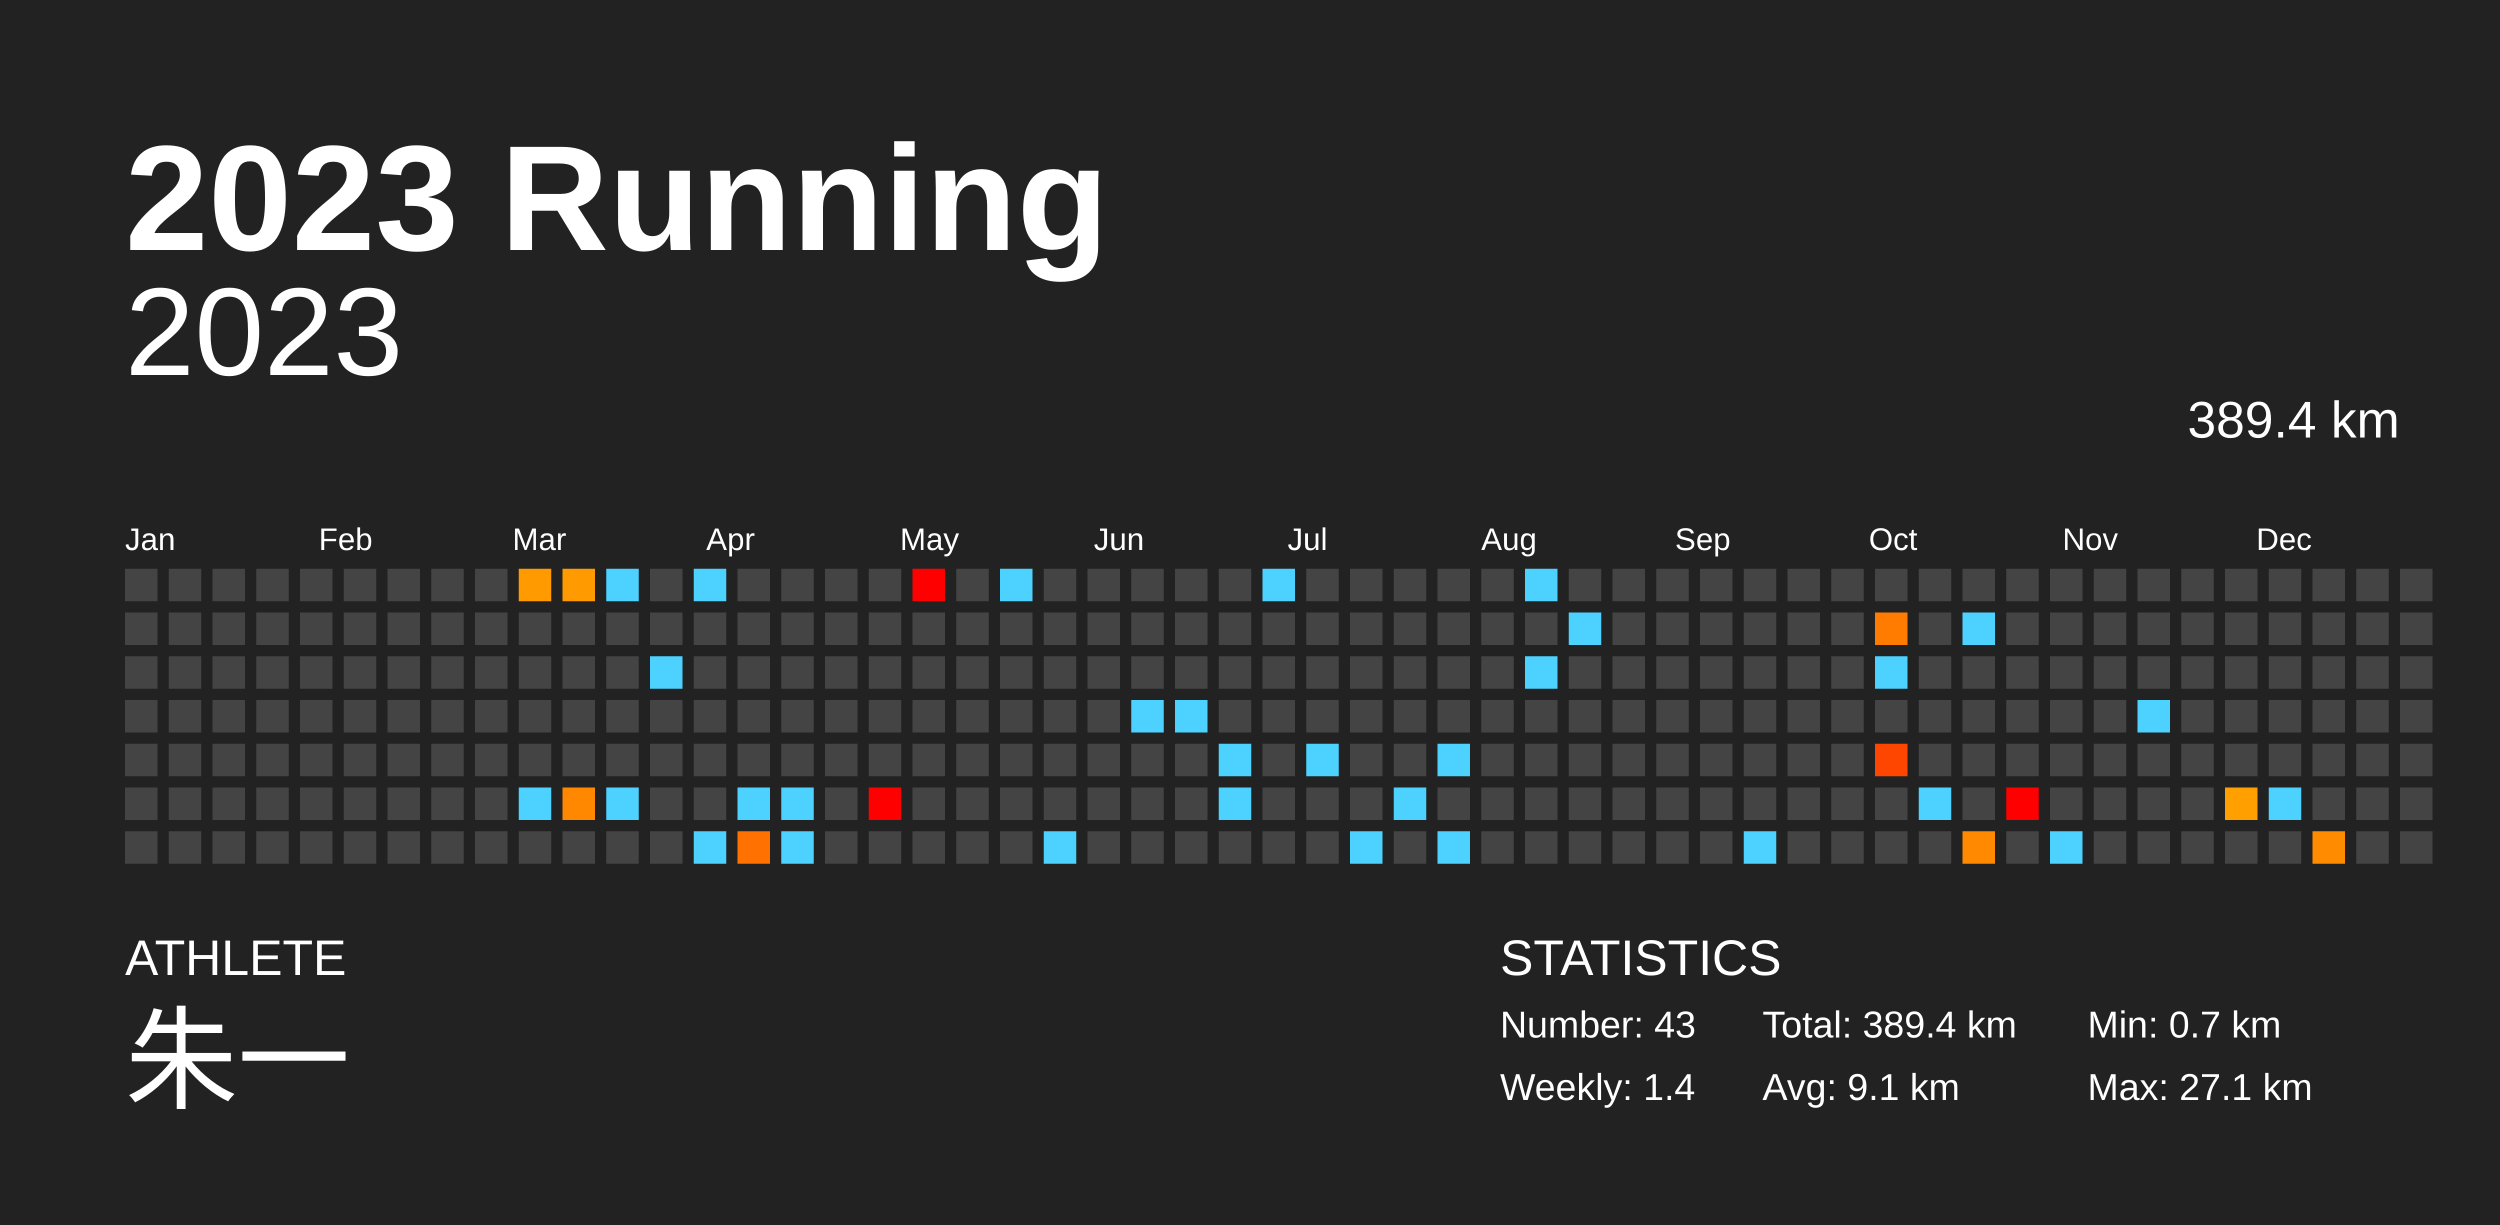
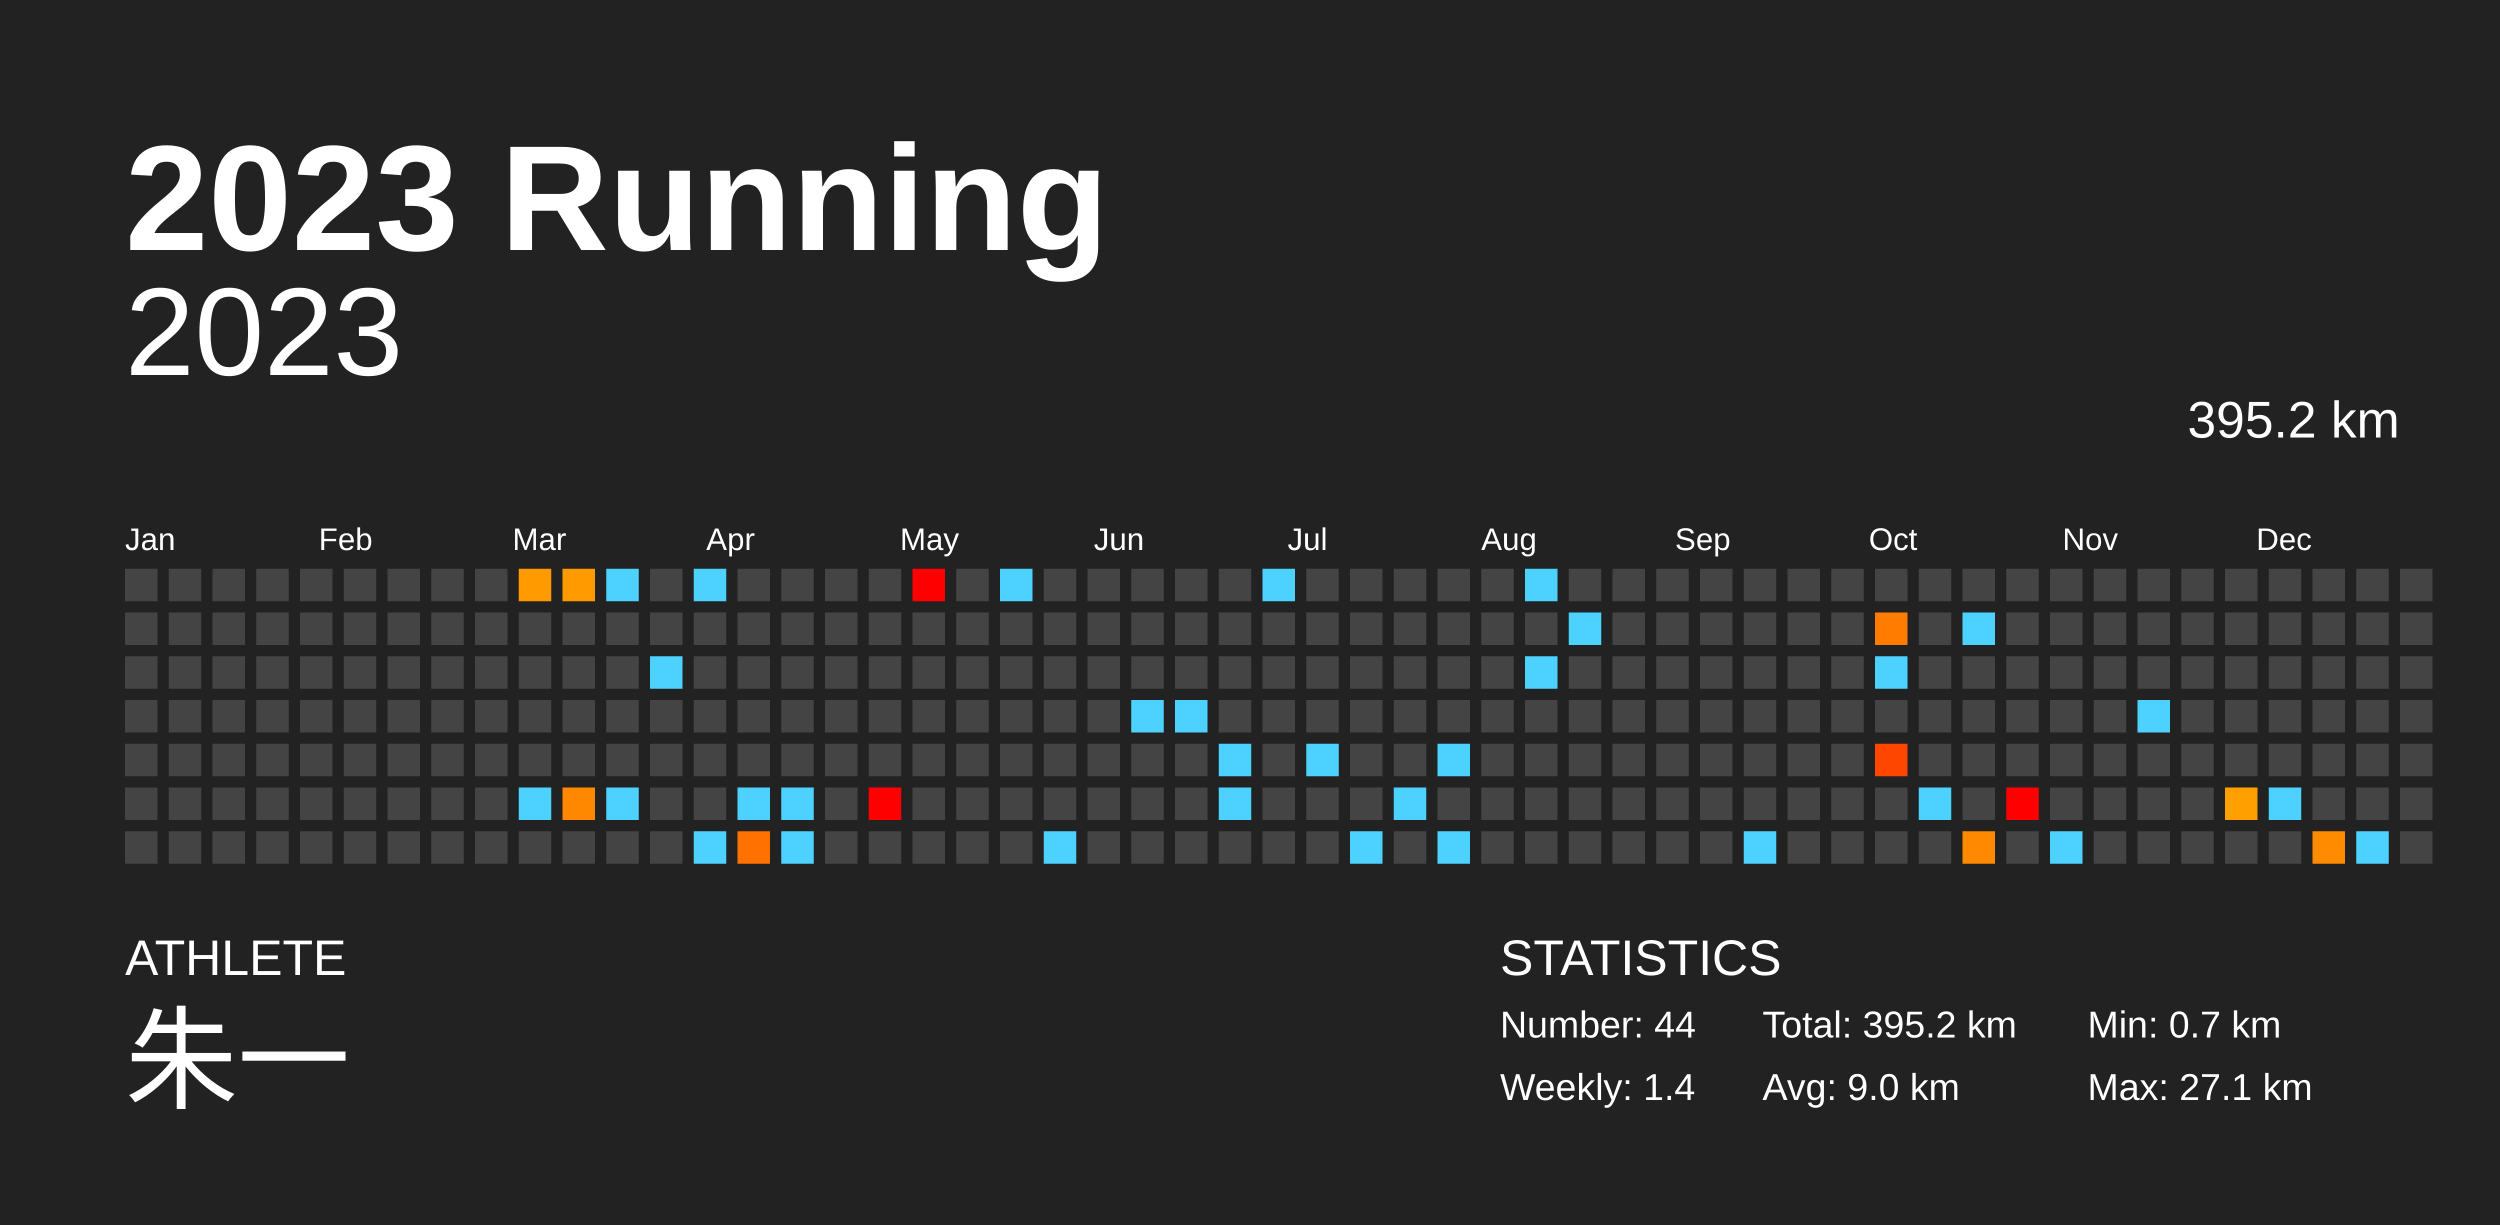
<svg xmlns="http://www.w3.org/2000/svg" baseProfile="full" height="98mm" version="1.1" viewBox="0,0,200,98" width="200mm">
  <defs />
  <rect fill="#222222" height="98" width="200" x="0" y="0" />
  <text fill="#FFFFFF" style="font-size:12px; font-family:Arial; font-weight:bold;" x="10" y="20">2023 Running</text>
  <text fill="#FFFFFF" style="font-size:4px; font-family:Arial" x="10" y="78">ATHLETE</text>
  <text fill="#FFFFFF" style="font-size:9px; font-family:Arial" x="10" y="88">朱一</text>
  <text fill="#FFFFFF" style="font-size:4px; font-family:Arial" x="120" y="78">STATISTICS</text>
-   <text fill="#FFFFFF" style="font-size:3px; font-family:Arial" x="120" y="83">Number: 43</text>
+   <text fill="#FFFFFF" style="font-size:3px; font-family:Arial" x="120" y="83">Number: 44</text>
  <text fill="#FFFFFF" style="font-size:3px; font-family:Arial" x="120" y="88">Weekly: 1.4</text>
-   <text fill="#FFFFFF" style="font-size:3px; font-family:Arial" x="141" y="83">Total: 389.4 km</text>
-   <text fill="#FFFFFF" style="font-size:3px; font-family:Arial" x="141" y="88">Avg: 9.1 km</text>
+   <text fill="#FFFFFF" style="font-size:3px; font-family:Arial" x="141" y="83">Total: 395.2 km</text>
+   <text fill="#FFFFFF" style="font-size:3px; font-family:Arial" x="141" y="88">Avg: 9.0 km</text>
  <text fill="#FFFFFF" style="font-size:3px; font-family:Arial" x="167" y="83">Min: 0.7 km</text>
  <text fill="#FFFFFF" style="font-size:3px; font-family:Arial" x="167" y="88">Max: 27.1 km</text>
  <text alignment-baseline="hanging" fill="#FFFFFF" style="font-size:10.0px; font-family:Arial;" x="10" y="30">2023</text>
-   <text alignment-baseline="hanging" fill="#FFFFFF" style="font-size:4.125px; font-family:Arial;" x="175" y="35">389.4 km</text>
+   <text alignment-baseline="hanging" fill="#FFFFFF" style="font-size:4.125px; font-family:Arial;" x="175" y="35">395.2 km</text>
  <text fill="#FFFFFF" style="font-size:2.5px; font-family:Arial" x="10.0" y="44">Jan</text>
  <text fill="#FFFFFF" style="font-size:2.5px; font-family:Arial" x="25.5" y="44">Feb</text>
  <text fill="#FFFFFF" style="font-size:2.5px; font-family:Arial" x="41.0" y="44">Mar</text>
  <text fill="#FFFFFF" style="font-size:2.5px; font-family:Arial" x="56.5" y="44">Apr</text>
  <text fill="#FFFFFF" style="font-size:2.5px; font-family:Arial" x="72.0" y="44">May</text>
  <text fill="#FFFFFF" style="font-size:2.5px; font-family:Arial" x="87.5" y="44">Jun</text>
  <text fill="#FFFFFF" style="font-size:2.5px; font-family:Arial" x="103.0" y="44">Jul</text>
  <text fill="#FFFFFF" style="font-size:2.5px; font-family:Arial" x="118.5" y="44">Aug</text>
  <text fill="#FFFFFF" style="font-size:2.5px; font-family:Arial" x="134.0" y="44">Sep</text>
  <text fill="#FFFFFF" style="font-size:2.5px; font-family:Arial" x="149.5" y="44">Oct</text>
  <text fill="#FFFFFF" style="font-size:2.5px; font-family:Arial" x="165.0" y="44">Nov</text>
  <text fill="#FFFFFF" style="font-size:2.5px; font-family:Arial" x="180.5" y="44">Dec</text>
  <rect fill="#444444" height="2.6" width="2.6" x="10.0" y="45.5" />
  <rect fill="#444444" height="2.6" width="2.6" x="10.0" y="49.0" />
  <rect fill="#444444" height="2.6" width="2.6" x="10.0" y="52.5" />
  <rect fill="#444444" height="2.6" width="2.6" x="10.0" y="56.0" />
  <rect fill="#444444" height="2.6" width="2.6" x="10.0" y="59.5" />
  <rect fill="#444444" height="2.6" width="2.6" x="10.0" y="63.0" />
  <rect fill="#444444" height="2.6" width="2.6" x="10.0" y="66.5" />
  <rect fill="#444444" height="2.6" width="2.6" x="13.5" y="45.5" />
  <rect fill="#444444" height="2.6" width="2.6" x="13.5" y="49.0" />
  <rect fill="#444444" height="2.6" width="2.6" x="13.5" y="52.5" />
  <rect fill="#444444" height="2.6" width="2.6" x="13.5" y="56.0" />
  <rect fill="#444444" height="2.6" width="2.6" x="13.5" y="59.5" />
  <rect fill="#444444" height="2.6" width="2.6" x="13.5" y="63.0" />
  <rect fill="#444444" height="2.6" width="2.6" x="13.5" y="66.5" />
  <rect fill="#444444" height="2.6" width="2.6" x="17.0" y="45.5" />
  <rect fill="#444444" height="2.6" width="2.6" x="17.0" y="49.0" />
  <rect fill="#444444" height="2.6" width="2.6" x="17.0" y="52.5" />
  <rect fill="#444444" height="2.6" width="2.6" x="17.0" y="56.0" />
  <rect fill="#444444" height="2.6" width="2.6" x="17.0" y="59.5" />
  <rect fill="#444444" height="2.6" width="2.6" x="17.0" y="63.0" />
  <rect fill="#444444" height="2.6" width="2.6" x="17.0" y="66.5" />
  <rect fill="#444444" height="2.6" width="2.6" x="20.5" y="45.5" />
  <rect fill="#444444" height="2.6" width="2.6" x="20.5" y="49.0" />
  <rect fill="#444444" height="2.6" width="2.6" x="20.5" y="52.5" />
  <rect fill="#444444" height="2.6" width="2.6" x="20.5" y="56.0" />
  <rect fill="#444444" height="2.6" width="2.6" x="20.5" y="59.5" />
  <rect fill="#444444" height="2.6" width="2.6" x="20.5" y="63.0" />
  <rect fill="#444444" height="2.6" width="2.6" x="20.5" y="66.5" />
  <rect fill="#444444" height="2.6" width="2.6" x="24.0" y="45.5" />
  <rect fill="#444444" height="2.6" width="2.6" x="24.0" y="49.0" />
  <rect fill="#444444" height="2.6" width="2.6" x="24.0" y="52.5" />
  <rect fill="#444444" height="2.6" width="2.6" x="24.0" y="56.0" />
  <rect fill="#444444" height="2.6" width="2.6" x="24.0" y="59.5" />
  <rect fill="#444444" height="2.6" width="2.6" x="24.0" y="63.0" />
  <rect fill="#444444" height="2.6" width="2.6" x="24.0" y="66.5" />
  <rect fill="#444444" height="2.6" width="2.6" x="27.5" y="45.5" />
  <rect fill="#444444" height="2.6" width="2.6" x="27.5" y="49.0" />
  <rect fill="#444444" height="2.6" width="2.6" x="27.5" y="52.5" />
  <rect fill="#444444" height="2.6" width="2.6" x="27.5" y="56.0" />
  <rect fill="#444444" height="2.6" width="2.6" x="27.5" y="59.5" />
  <rect fill="#444444" height="2.6" width="2.6" x="27.5" y="63.0" />
  <rect fill="#444444" height="2.6" width="2.6" x="27.5" y="66.5" />
  <rect fill="#444444" height="2.6" width="2.6" x="31.0" y="45.5" />
  <rect fill="#444444" height="2.6" width="2.6" x="31.0" y="49.0" />
  <rect fill="#444444" height="2.6" width="2.6" x="31.0" y="52.5" />
  <rect fill="#444444" height="2.6" width="2.6" x="31.0" y="56.0" />
  <rect fill="#444444" height="2.6" width="2.6" x="31.0" y="59.5" />
  <rect fill="#444444" height="2.6" width="2.6" x="31.0" y="63.0" />
  <rect fill="#444444" height="2.6" width="2.6" x="31.0" y="66.5" />
  <rect fill="#444444" height="2.6" width="2.6" x="34.5" y="45.5" />
  <rect fill="#444444" height="2.6" width="2.6" x="34.5" y="49.0" />
  <rect fill="#444444" height="2.6" width="2.6" x="34.5" y="52.5" />
  <rect fill="#444444" height="2.6" width="2.6" x="34.5" y="56.0" />
  <rect fill="#444444" height="2.6" width="2.6" x="34.5" y="59.5" />
  <rect fill="#444444" height="2.6" width="2.6" x="34.5" y="63.0" />
  <rect fill="#444444" height="2.6" width="2.6" x="34.5" y="66.5" />
  <rect fill="#444444" height="2.6" width="2.6" x="38.0" y="45.5" />
  <rect fill="#444444" height="2.6" width="2.6" x="38.0" y="49.0" />
  <rect fill="#444444" height="2.6" width="2.6" x="38.0" y="52.5" />
  <rect fill="#444444" height="2.6" width="2.6" x="38.0" y="56.0" />
  <rect fill="#444444" height="2.6" width="2.6" x="38.0" y="59.5" />
  <rect fill="#444444" height="2.6" width="2.6" x="38.0" y="63.0" />
  <rect fill="#444444" height="2.6" width="2.6" x="38.0" y="66.5" />
  <rect fill="#ff9a00" height="2.6" width="2.6" x="41.5" y="45.5" />
  <rect fill="#444444" height="2.6" width="2.6" x="41.5" y="49.0" />
  <rect fill="#444444" height="2.6" width="2.6" x="41.5" y="52.5" />
  <rect fill="#444444" height="2.6" width="2.6" x="41.5" y="56.0" />
  <rect fill="#444444" height="2.6" width="2.6" x="41.5" y="59.5" />
  <rect fill="#4dd2ff" height="2.6" width="2.6" x="41.5" y="63.0" />
  <rect fill="#444444" height="2.6" width="2.6" x="41.5" y="66.5" />
  <rect fill="#ff9b00" height="2.6" width="2.6" x="45.0" y="45.5" />
  <rect fill="#444444" height="2.6" width="2.6" x="45.0" y="49.0" />
  <rect fill="#444444" height="2.6" width="2.6" x="45.0" y="52.5" />
  <rect fill="#444444" height="2.6" width="2.6" x="45.0" y="56.0" />
  <rect fill="#444444" height="2.6" width="2.6" x="45.0" y="59.5" />
  <rect fill="#ff8800" height="2.6" width="2.6" x="45.0" y="63.0" />
  <rect fill="#444444" height="2.6" width="2.6" x="45.0" y="66.5" />
  <rect fill="#4dd2ff" height="2.6" width="2.6" x="48.5" y="45.5" />
  <rect fill="#444444" height="2.6" width="2.6" x="48.5" y="49.0" />
  <rect fill="#444444" height="2.6" width="2.6" x="48.5" y="52.5" />
  <rect fill="#444444" height="2.6" width="2.6" x="48.5" y="56.0" />
  <rect fill="#444444" height="2.6" width="2.6" x="48.5" y="59.5" />
  <rect fill="#4dd2ff" height="2.6" width="2.6" x="48.5" y="63.0" />
  <rect fill="#444444" height="2.6" width="2.6" x="48.5" y="66.5" />
  <rect fill="#444444" height="2.6" width="2.6" x="52.0" y="45.5" />
  <rect fill="#444444" height="2.6" width="2.6" x="52.0" y="49.0" />
  <rect fill="#4dd2ff" height="2.6" width="2.6" x="52.0" y="52.5" />
  <rect fill="#444444" height="2.6" width="2.6" x="52.0" y="56.0" />
  <rect fill="#444444" height="2.6" width="2.6" x="52.0" y="59.5" />
  <rect fill="#444444" height="2.6" width="2.6" x="52.0" y="63.0" />
  <rect fill="#444444" height="2.6" width="2.6" x="52.0" y="66.5" />
  <rect fill="#4dd2ff" height="2.6" width="2.6" x="55.5" y="45.5" />
  <rect fill="#444444" height="2.6" width="2.6" x="55.5" y="49.0" />
  <rect fill="#444444" height="2.6" width="2.6" x="55.5" y="52.5" />
  <rect fill="#444444" height="2.6" width="2.6" x="55.5" y="56.0" />
  <rect fill="#444444" height="2.6" width="2.6" x="55.5" y="59.5" />
  <rect fill="#444444" height="2.6" width="2.6" x="55.5" y="63.0" />
  <rect fill="#4dd2ff" height="2.6" width="2.6" x="55.5" y="66.5" />
  <rect fill="#444444" height="2.6" width="2.6" x="59.0" y="45.5" />
  <rect fill="#444444" height="2.6" width="2.6" x="59.0" y="49.0" />
  <rect fill="#444444" height="2.6" width="2.6" x="59.0" y="52.5" />
  <rect fill="#444444" height="2.6" width="2.6" x="59.0" y="56.0" />
  <rect fill="#444444" height="2.6" width="2.6" x="59.0" y="59.5" />
  <rect fill="#4dd2ff" height="2.6" width="2.6" x="59.0" y="63.0" />
  <rect fill="#ff7100" height="2.6" width="2.6" x="59.0" y="66.5" />
  <rect fill="#444444" height="2.6" width="2.6" x="62.5" y="45.5" />
  <rect fill="#444444" height="2.6" width="2.6" x="62.5" y="49.0" />
  <rect fill="#444444" height="2.6" width="2.6" x="62.5" y="52.5" />
  <rect fill="#444444" height="2.6" width="2.6" x="62.5" y="56.0" />
  <rect fill="#444444" height="2.6" width="2.6" x="62.5" y="59.5" />
  <rect fill="#4dd2ff" height="2.6" width="2.6" x="62.5" y="63.0" />
  <rect fill="#4dd2ff" height="2.6" width="2.6" x="62.5" y="66.5" />
  <rect fill="#444444" height="2.6" width="2.6" x="66.0" y="45.5" />
  <rect fill="#444444" height="2.6" width="2.6" x="66.0" y="49.0" />
  <rect fill="#444444" height="2.6" width="2.6" x="66.0" y="52.5" />
  <rect fill="#444444" height="2.6" width="2.6" x="66.0" y="56.0" />
  <rect fill="#444444" height="2.6" width="2.6" x="66.0" y="59.5" />
  <rect fill="#444444" height="2.6" width="2.6" x="66.0" y="63.0" />
  <rect fill="#444444" height="2.6" width="2.6" x="66.0" y="66.5" />
  <rect fill="#444444" height="2.6" width="2.6" x="69.5" y="45.5" />
  <rect fill="#444444" height="2.6" width="2.6" x="69.5" y="49.0" />
  <rect fill="#444444" height="2.6" width="2.6" x="69.5" y="52.5" />
  <rect fill="#444444" height="2.6" width="2.6" x="69.5" y="56.0" />
  <rect fill="#444444" height="2.6" width="2.6" x="69.5" y="59.5" />
  <rect fill="red" height="2.6" width="2.6" x="69.5" y="63.0" />
  <rect fill="#444444" height="2.6" width="2.6" x="69.5" y="66.5" />
  <rect fill="red" height="2.6" width="2.6" x="73.0" y="45.5" />
  <rect fill="#444444" height="2.6" width="2.6" x="73.0" y="49.0" />
  <rect fill="#444444" height="2.6" width="2.6" x="73.0" y="52.5" />
  <rect fill="#444444" height="2.6" width="2.6" x="73.0" y="56.0" />
  <rect fill="#444444" height="2.6" width="2.6" x="73.0" y="59.5" />
  <rect fill="#444444" height="2.6" width="2.6" x="73.0" y="63.0" />
  <rect fill="#444444" height="2.6" width="2.6" x="73.0" y="66.5" />
  <rect fill="#444444" height="2.6" width="2.6" x="76.5" y="45.5" />
  <rect fill="#444444" height="2.6" width="2.6" x="76.5" y="49.0" />
  <rect fill="#444444" height="2.6" width="2.6" x="76.5" y="52.5" />
  <rect fill="#444444" height="2.6" width="2.6" x="76.5" y="56.0" />
  <rect fill="#444444" height="2.6" width="2.6" x="76.5" y="59.5" />
  <rect fill="#444444" height="2.6" width="2.6" x="76.5" y="63.0" />
  <rect fill="#444444" height="2.6" width="2.6" x="76.5" y="66.5" />
  <rect fill="#4dd2ff" height="2.6" width="2.6" x="80.0" y="45.5" />
  <rect fill="#444444" height="2.6" width="2.6" x="80.0" y="49.0" />
  <rect fill="#444444" height="2.6" width="2.6" x="80.0" y="52.5" />
  <rect fill="#444444" height="2.6" width="2.6" x="80.0" y="56.0" />
  <rect fill="#444444" height="2.6" width="2.6" x="80.0" y="59.5" />
  <rect fill="#444444" height="2.6" width="2.6" x="80.0" y="63.0" />
  <rect fill="#444444" height="2.6" width="2.6" x="80.0" y="66.5" />
  <rect fill="#444444" height="2.6" width="2.6" x="83.5" y="45.5" />
  <rect fill="#444444" height="2.6" width="2.6" x="83.5" y="49.0" />
  <rect fill="#444444" height="2.6" width="2.6" x="83.5" y="52.5" />
  <rect fill="#444444" height="2.6" width="2.6" x="83.5" y="56.0" />
  <rect fill="#444444" height="2.6" width="2.6" x="83.5" y="59.5" />
  <rect fill="#444444" height="2.6" width="2.6" x="83.5" y="63.0" />
  <rect fill="#4dd2ff" height="2.6" width="2.6" x="83.5" y="66.5" />
  <rect fill="#444444" height="2.6" width="2.6" x="87.0" y="45.5" />
  <rect fill="#444444" height="2.6" width="2.6" x="87.0" y="49.0" />
  <rect fill="#444444" height="2.6" width="2.6" x="87.0" y="52.5" />
  <rect fill="#444444" height="2.6" width="2.6" x="87.0" y="56.0" />
  <rect fill="#444444" height="2.6" width="2.6" x="87.0" y="59.5" />
  <rect fill="#444444" height="2.6" width="2.6" x="87.0" y="63.0" />
  <rect fill="#444444" height="2.6" width="2.6" x="87.0" y="66.5" />
  <rect fill="#444444" height="2.6" width="2.6" x="90.5" y="45.5" />
  <rect fill="#444444" height="2.6" width="2.6" x="90.5" y="49.0" />
  <rect fill="#444444" height="2.6" width="2.6" x="90.5" y="52.5" />
  <rect fill="#4dd2ff" height="2.6" width="2.6" x="90.5" y="56.0" />
  <rect fill="#444444" height="2.6" width="2.6" x="90.5" y="59.5" />
  <rect fill="#444444" height="2.6" width="2.6" x="90.5" y="63.0" />
  <rect fill="#444444" height="2.6" width="2.6" x="90.5" y="66.5" />
  <rect fill="#444444" height="2.6" width="2.6" x="94.0" y="45.5" />
  <rect fill="#444444" height="2.6" width="2.6" x="94.0" y="49.0" />
  <rect fill="#444444" height="2.6" width="2.6" x="94.0" y="52.5" />
  <rect fill="#4dd2ff" height="2.6" width="2.6" x="94.0" y="56.0" />
  <rect fill="#444444" height="2.6" width="2.6" x="94.0" y="59.5" />
  <rect fill="#444444" height="2.6" width="2.6" x="94.0" y="63.0" />
  <rect fill="#444444" height="2.6" width="2.6" x="94.0" y="66.5" />
  <rect fill="#444444" height="2.6" width="2.6" x="97.5" y="45.5" />
  <rect fill="#444444" height="2.6" width="2.6" x="97.5" y="49.0" />
  <rect fill="#444444" height="2.6" width="2.6" x="97.5" y="52.5" />
  <rect fill="#444444" height="2.6" width="2.6" x="97.5" y="56.0" />
  <rect fill="#4dd2ff" height="2.6" width="2.6" x="97.5" y="59.5" />
  <rect fill="#4dd2ff" height="2.6" width="2.6" x="97.5" y="63.0" />
  <rect fill="#444444" height="2.6" width="2.6" x="97.5" y="66.5" />
  <rect fill="#4dd2ff" height="2.6" width="2.6" x="101.0" y="45.5" />
  <rect fill="#444444" height="2.6" width="2.6" x="101.0" y="49.0" />
  <rect fill="#444444" height="2.6" width="2.6" x="101.0" y="52.5" />
  <rect fill="#444444" height="2.6" width="2.6" x="101.0" y="56.0" />
  <rect fill="#444444" height="2.6" width="2.6" x="101.0" y="59.5" />
  <rect fill="#444444" height="2.6" width="2.6" x="101.0" y="63.0" />
  <rect fill="#444444" height="2.6" width="2.6" x="101.0" y="66.5" />
  <rect fill="#444444" height="2.6" width="2.6" x="104.5" y="45.5" />
  <rect fill="#444444" height="2.6" width="2.6" x="104.5" y="49.0" />
  <rect fill="#444444" height="2.6" width="2.6" x="104.5" y="52.5" />
  <rect fill="#444444" height="2.6" width="2.6" x="104.5" y="56.0" />
  <rect fill="#4dd2ff" height="2.6" width="2.6" x="104.5" y="59.5" />
  <rect fill="#444444" height="2.6" width="2.6" x="104.5" y="63.0" />
  <rect fill="#444444" height="2.6" width="2.6" x="104.5" y="66.5" />
  <rect fill="#444444" height="2.6" width="2.6" x="108.0" y="45.5" />
  <rect fill="#444444" height="2.6" width="2.6" x="108.0" y="49.0" />
  <rect fill="#444444" height="2.6" width="2.6" x="108.0" y="52.5" />
  <rect fill="#444444" height="2.6" width="2.6" x="108.0" y="56.0" />
  <rect fill="#444444" height="2.6" width="2.6" x="108.0" y="59.5" />
  <rect fill="#444444" height="2.6" width="2.6" x="108.0" y="63.0" />
  <rect fill="#4dd2ff" height="2.6" width="2.6" x="108.0" y="66.5" />
  <rect fill="#444444" height="2.6" width="2.6" x="111.5" y="45.5" />
  <rect fill="#444444" height="2.6" width="2.6" x="111.5" y="49.0" />
  <rect fill="#444444" height="2.6" width="2.6" x="111.5" y="52.5" />
  <rect fill="#444444" height="2.6" width="2.6" x="111.5" y="56.0" />
  <rect fill="#444444" height="2.6" width="2.6" x="111.5" y="59.5" />
  <rect fill="#4dd2ff" height="2.6" width="2.6" x="111.5" y="63.0" />
  <rect fill="#444444" height="2.6" width="2.6" x="111.5" y="66.5" />
  <rect fill="#444444" height="2.6" width="2.6" x="115.0" y="45.5" />
  <rect fill="#444444" height="2.6" width="2.6" x="115.0" y="49.0" />
  <rect fill="#444444" height="2.6" width="2.6" x="115.0" y="52.5" />
  <rect fill="#444444" height="2.6" width="2.6" x="115.0" y="56.0" />
  <rect fill="#4dd2ff" height="2.6" width="2.6" x="115.0" y="59.5" />
  <rect fill="#444444" height="2.6" width="2.6" x="115.0" y="63.0" />
  <rect fill="#4dd2ff" height="2.6" width="2.6" x="115.0" y="66.5" />
  <rect fill="#444444" height="2.6" width="2.6" x="118.5" y="45.5" />
  <rect fill="#444444" height="2.6" width="2.6" x="118.5" y="49.0" />
  <rect fill="#444444" height="2.6" width="2.6" x="118.5" y="52.5" />
  <rect fill="#444444" height="2.6" width="2.6" x="118.5" y="56.0" />
  <rect fill="#444444" height="2.6" width="2.6" x="118.5" y="59.5" />
  <rect fill="#444444" height="2.6" width="2.6" x="118.5" y="63.0" />
  <rect fill="#444444" height="2.6" width="2.6" x="118.5" y="66.5" />
  <rect fill="#4dd2ff" height="2.6" width="2.6" x="122.0" y="45.5" />
  <rect fill="#444444" height="2.6" width="2.6" x="122.0" y="49.0" />
  <rect fill="#4dd2ff" height="2.6" width="2.6" x="122.0" y="52.5" />
  <rect fill="#444444" height="2.6" width="2.6" x="122.0" y="56.0" />
  <rect fill="#444444" height="2.6" width="2.6" x="122.0" y="59.5" />
  <rect fill="#444444" height="2.6" width="2.6" x="122.0" y="63.0" />
  <rect fill="#444444" height="2.6" width="2.6" x="122.0" y="66.5" />
  <rect fill="#444444" height="2.6" width="2.6" x="125.5" y="45.5" />
  <rect fill="#4dd2ff" height="2.6" width="2.6" x="125.5" y="49.0" />
  <rect fill="#444444" height="2.6" width="2.6" x="125.5" y="52.5" />
  <rect fill="#444444" height="2.6" width="2.6" x="125.5" y="56.0" />
  <rect fill="#444444" height="2.6" width="2.6" x="125.5" y="59.5" />
  <rect fill="#444444" height="2.6" width="2.6" x="125.5" y="63.0" />
  <rect fill="#444444" height="2.6" width="2.6" x="125.5" y="66.5" />
  <rect fill="#444444" height="2.6" width="2.6" x="129.0" y="45.5" />
  <rect fill="#444444" height="2.6" width="2.6" x="129.0" y="49.0" />
  <rect fill="#444444" height="2.6" width="2.6" x="129.0" y="52.5" />
  <rect fill="#444444" height="2.6" width="2.6" x="129.0" y="56.0" />
  <rect fill="#444444" height="2.6" width="2.6" x="129.0" y="59.5" />
  <rect fill="#444444" height="2.6" width="2.6" x="129.0" y="63.0" />
  <rect fill="#444444" height="2.6" width="2.6" x="129.0" y="66.5" />
  <rect fill="#444444" height="2.6" width="2.6" x="132.5" y="45.5" />
  <rect fill="#444444" height="2.6" width="2.6" x="132.5" y="49.0" />
  <rect fill="#444444" height="2.6" width="2.6" x="132.5" y="52.5" />
  <rect fill="#444444" height="2.6" width="2.6" x="132.5" y="56.0" />
  <rect fill="#444444" height="2.6" width="2.6" x="132.5" y="59.5" />
  <rect fill="#444444" height="2.6" width="2.6" x="132.5" y="63.0" />
  <rect fill="#444444" height="2.6" width="2.6" x="132.5" y="66.5" />
  <rect fill="#444444" height="2.6" width="2.6" x="136.0" y="45.5" />
  <rect fill="#444444" height="2.6" width="2.6" x="136.0" y="49.0" />
  <rect fill="#444444" height="2.6" width="2.6" x="136.0" y="52.5" />
  <rect fill="#444444" height="2.6" width="2.6" x="136.0" y="56.0" />
  <rect fill="#444444" height="2.6" width="2.6" x="136.0" y="59.5" />
  <rect fill="#444444" height="2.6" width="2.6" x="136.0" y="63.0" />
  <rect fill="#444444" height="2.6" width="2.6" x="136.0" y="66.5" />
  <rect fill="#444444" height="2.6" width="2.6" x="139.5" y="45.5" />
  <rect fill="#444444" height="2.6" width="2.6" x="139.5" y="49.0" />
  <rect fill="#444444" height="2.6" width="2.6" x="139.5" y="52.5" />
  <rect fill="#444444" height="2.6" width="2.6" x="139.5" y="56.0" />
  <rect fill="#444444" height="2.6" width="2.6" x="139.5" y="59.5" />
  <rect fill="#444444" height="2.6" width="2.6" x="139.5" y="63.0" />
  <rect fill="#4dd2ff" height="2.6" width="2.6" x="139.5" y="66.5" />
  <rect fill="#444444" height="2.6" width="2.6" x="143.0" y="45.5" />
  <rect fill="#444444" height="2.6" width="2.6" x="143.0" y="49.0" />
  <rect fill="#444444" height="2.6" width="2.6" x="143.0" y="52.5" />
  <rect fill="#444444" height="2.6" width="2.6" x="143.0" y="56.0" />
  <rect fill="#444444" height="2.6" width="2.6" x="143.0" y="59.5" />
  <rect fill="#444444" height="2.6" width="2.6" x="143.0" y="63.0" />
  <rect fill="#444444" height="2.6" width="2.6" x="143.0" y="66.5" />
  <rect fill="#444444" height="2.6" width="2.6" x="146.5" y="45.5" />
  <rect fill="#444444" height="2.6" width="2.6" x="146.5" y="49.0" />
  <rect fill="#444444" height="2.6" width="2.6" x="146.5" y="52.5" />
  <rect fill="#444444" height="2.6" width="2.6" x="146.5" y="56.0" />
  <rect fill="#444444" height="2.6" width="2.6" x="146.5" y="59.5" />
  <rect fill="#444444" height="2.6" width="2.6" x="146.5" y="63.0" />
  <rect fill="#444444" height="2.6" width="2.6" x="146.5" y="66.5" />
  <rect fill="#444444" height="2.6" width="2.6" x="150.0" y="45.5" />
  <rect fill="#ff7c00" height="2.6" width="2.6" x="150.0" y="49.0" />
  <rect fill="#4dd2ff" height="2.6" width="2.6" x="150.0" y="52.5" />
  <rect fill="#444444" height="2.6" width="2.6" x="150.0" y="56.0" />
  <rect fill="#ff4600" height="2.6" width="2.6" x="150.0" y="59.5" />
  <rect fill="#444444" height="2.6" width="2.6" x="150.0" y="63.0" />
  <rect fill="#444444" height="2.6" width="2.6" x="150.0" y="66.5" />
  <rect fill="#444444" height="2.6" width="2.6" x="153.5" y="45.5" />
  <rect fill="#444444" height="2.6" width="2.6" x="153.5" y="49.0" />
  <rect fill="#444444" height="2.6" width="2.6" x="153.5" y="52.5" />
  <rect fill="#444444" height="2.6" width="2.6" x="153.5" y="56.0" />
  <rect fill="#444444" height="2.6" width="2.6" x="153.5" y="59.5" />
  <rect fill="#4dd2ff" height="2.6" width="2.6" x="153.5" y="63.0" />
  <rect fill="#444444" height="2.6" width="2.6" x="153.5" y="66.5" />
  <rect fill="#444444" height="2.6" width="2.6" x="157.0" y="45.5" />
  <rect fill="#4dd2ff" height="2.6" width="2.6" x="157.0" y="49.0" />
  <rect fill="#444444" height="2.6" width="2.6" x="157.0" y="52.5" />
  <rect fill="#444444" height="2.6" width="2.6" x="157.0" y="56.0" />
  <rect fill="#444444" height="2.6" width="2.6" x="157.0" y="59.5" />
  <rect fill="#444444" height="2.6" width="2.6" x="157.0" y="63.0" />
  <rect fill="#ff8900" height="2.6" width="2.6" x="157.0" y="66.5" />
  <rect fill="#444444" height="2.6" width="2.6" x="160.5" y="45.5" />
  <rect fill="#444444" height="2.6" width="2.6" x="160.5" y="49.0" />
  <rect fill="#444444" height="2.6" width="2.6" x="160.5" y="52.5" />
  <rect fill="#444444" height="2.6" width="2.6" x="160.5" y="56.0" />
  <rect fill="#444444" height="2.6" width="2.6" x="160.5" y="59.5" />
  <rect fill="red" height="2.6" width="2.6" x="160.5" y="63.0" />
  <rect fill="#444444" height="2.6" width="2.6" x="160.5" y="66.5" />
  <rect fill="#444444" height="2.6" width="2.6" x="164.0" y="45.5" />
  <rect fill="#444444" height="2.6" width="2.6" x="164.0" y="49.0" />
  <rect fill="#444444" height="2.6" width="2.6" x="164.0" y="52.5" />
  <rect fill="#444444" height="2.6" width="2.6" x="164.0" y="56.0" />
  <rect fill="#444444" height="2.6" width="2.6" x="164.0" y="59.5" />
  <rect fill="#444444" height="2.6" width="2.6" x="164.0" y="63.0" />
  <rect fill="#4dd2ff" height="2.6" width="2.6" x="164.0" y="66.5" />
  <rect fill="#444444" height="2.6" width="2.6" x="167.5" y="45.5" />
  <rect fill="#444444" height="2.6" width="2.6" x="167.5" y="49.0" />
  <rect fill="#444444" height="2.6" width="2.6" x="167.5" y="52.5" />
  <rect fill="#444444" height="2.6" width="2.6" x="167.5" y="56.0" />
  <rect fill="#444444" height="2.6" width="2.6" x="167.5" y="59.5" />
  <rect fill="#444444" height="2.6" width="2.6" x="167.5" y="63.0" />
  <rect fill="#444444" height="2.6" width="2.6" x="167.5" y="66.5" />
  <rect fill="#444444" height="2.6" width="2.6" x="171.0" y="45.5" />
  <rect fill="#444444" height="2.6" width="2.6" x="171.0" y="49.0" />
  <rect fill="#444444" height="2.6" width="2.6" x="171.0" y="52.5" />
  <rect fill="#4dd2ff" height="2.6" width="2.6" x="171.0" y="56.0" />
  <rect fill="#444444" height="2.6" width="2.6" x="171.0" y="59.5" />
  <rect fill="#444444" height="2.6" width="2.6" x="171.0" y="63.0" />
  <rect fill="#444444" height="2.6" width="2.6" x="171.0" y="66.5" />
  <rect fill="#444444" height="2.6" width="2.6" x="174.5" y="45.5" />
  <rect fill="#444444" height="2.6" width="2.6" x="174.5" y="49.0" />
  <rect fill="#444444" height="2.6" width="2.6" x="174.5" y="52.5" />
  <rect fill="#444444" height="2.6" width="2.6" x="174.5" y="56.0" />
  <rect fill="#444444" height="2.6" width="2.6" x="174.5" y="59.5" />
  <rect fill="#444444" height="2.6" width="2.6" x="174.5" y="63.0" />
  <rect fill="#444444" height="2.6" width="2.6" x="174.5" y="66.5" />
  <rect fill="#444444" height="2.6" width="2.6" x="178.0" y="45.5" />
  <rect fill="#444444" height="2.6" width="2.6" x="178.0" y="49.0" />
  <rect fill="#444444" height="2.6" width="2.6" x="178.0" y="52.5" />
  <rect fill="#444444" height="2.6" width="2.6" x="178.0" y="56.0" />
  <rect fill="#444444" height="2.6" width="2.6" x="178.0" y="59.5" />
  <rect fill="#ff9f00" height="2.6" width="2.6" x="178.0" y="63.0" />
  <rect fill="#444444" height="2.6" width="2.6" x="178.0" y="66.5" />
  <rect fill="#444444" height="2.6" width="2.6" x="181.5" y="45.5" />
  <rect fill="#444444" height="2.6" width="2.6" x="181.5" y="49.0" />
  <rect fill="#444444" height="2.6" width="2.6" x="181.5" y="52.5" />
  <rect fill="#444444" height="2.6" width="2.6" x="181.5" y="56.0" />
  <rect fill="#444444" height="2.6" width="2.6" x="181.5" y="59.5" />
  <rect fill="#4dd2ff" height="2.6" width="2.6" x="181.5" y="63.0" />
  <rect fill="#444444" height="2.6" width="2.6" x="181.5" y="66.5" />
  <rect fill="#444444" height="2.6" width="2.6" x="185.0" y="45.5" />
  <rect fill="#444444" height="2.6" width="2.6" x="185.0" y="49.0" />
  <rect fill="#444444" height="2.6" width="2.6" x="185.0" y="52.5" />
  <rect fill="#444444" height="2.6" width="2.6" x="185.0" y="56.0" />
  <rect fill="#444444" height="2.6" width="2.6" x="185.0" y="59.5" />
  <rect fill="#444444" height="2.6" width="2.6" x="185.0" y="63.0" />
  <rect fill="#ff8c00" height="2.6" width="2.6" x="185.0" y="66.5" />
  <rect fill="#444444" height="2.6" width="2.6" x="188.5" y="45.5" />
  <rect fill="#444444" height="2.6" width="2.6" x="188.5" y="49.0" />
  <rect fill="#444444" height="2.6" width="2.6" x="188.5" y="52.5" />
  <rect fill="#444444" height="2.6" width="2.6" x="188.5" y="56.0" />
  <rect fill="#444444" height="2.6" width="2.6" x="188.5" y="59.5" />
  <rect fill="#444444" height="2.6" width="2.6" x="188.5" y="63.0" />
-   <rect fill="#444444" height="2.6" width="2.6" x="188.5" y="66.5" />
+   <rect fill="#4dd2ff" height="2.6" width="2.6" x="188.5" y="66.5" />
  <rect fill="#444444" height="2.6" width="2.6" x="192.0" y="45.5" />
  <rect fill="#444444" height="2.6" width="2.6" x="192.0" y="49.0" />
  <rect fill="#444444" height="2.6" width="2.6" x="192.0" y="52.5" />
  <rect fill="#444444" height="2.6" width="2.6" x="192.0" y="56.0" />
  <rect fill="#444444" height="2.6" width="2.6" x="192.0" y="59.5" />
  <rect fill="#444444" height="2.6" width="2.6" x="192.0" y="63.0" />
  <rect fill="#444444" height="2.6" width="2.6" x="192.0" y="66.5" />
</svg>
